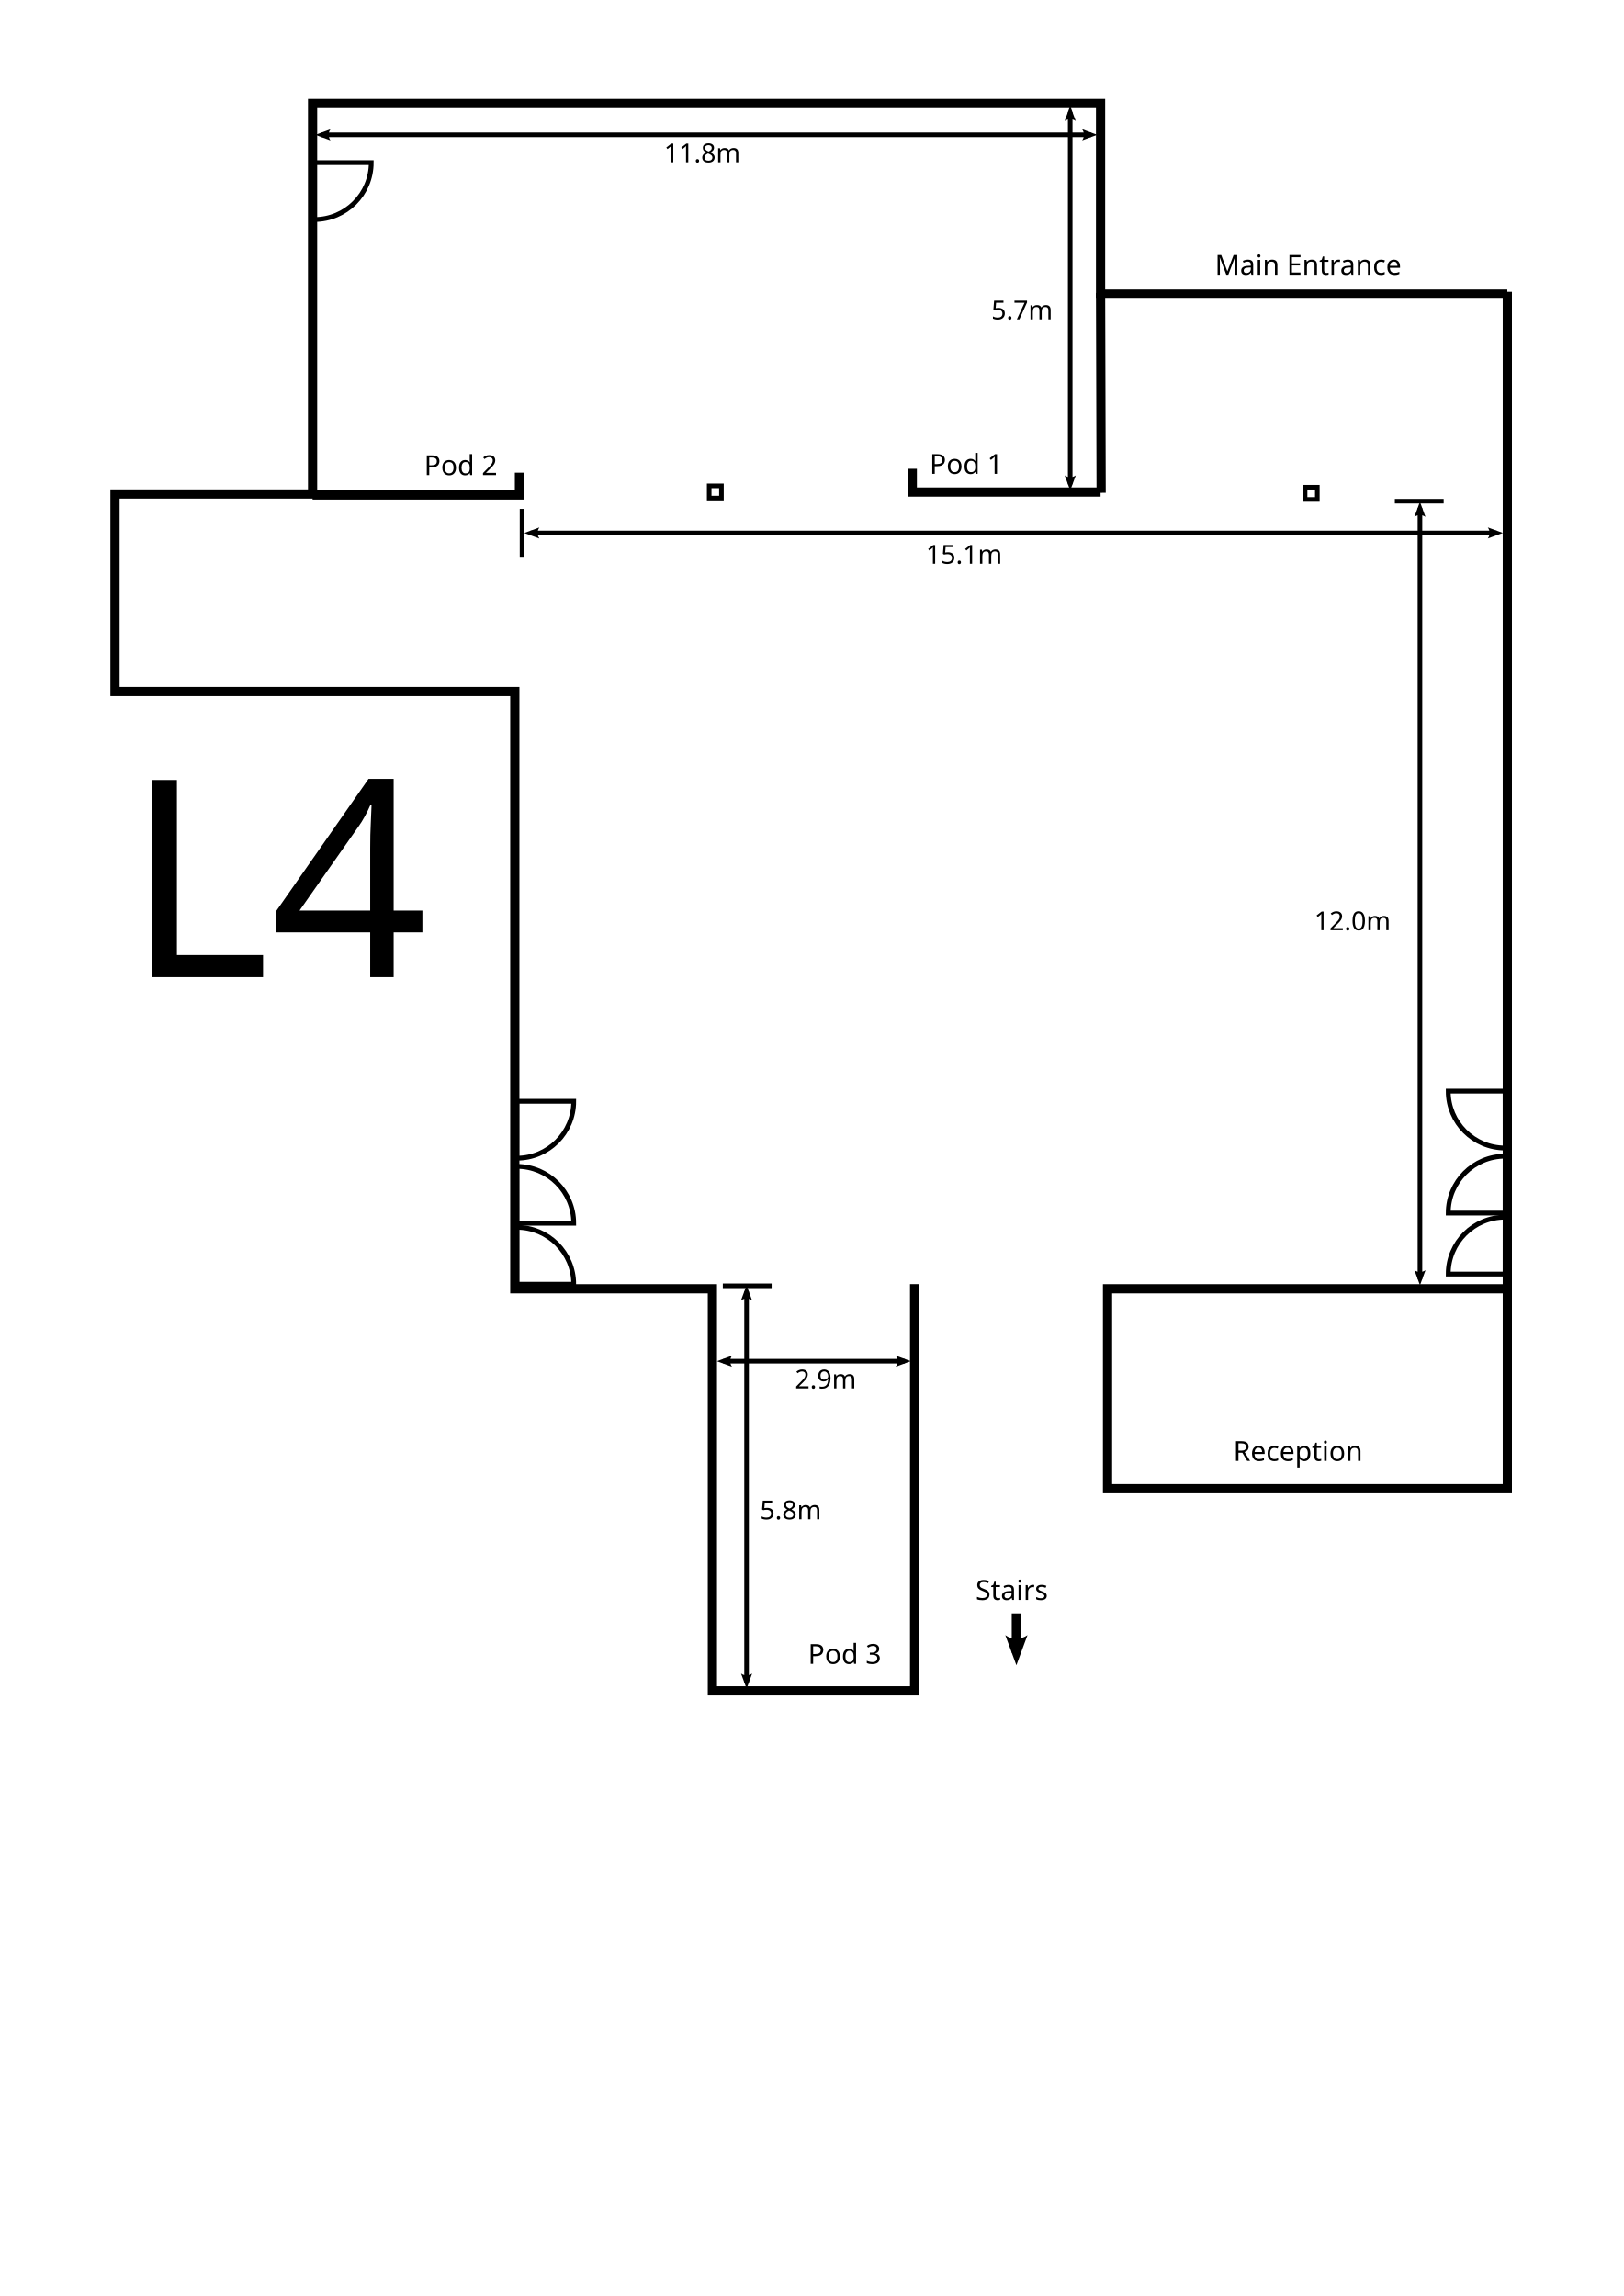
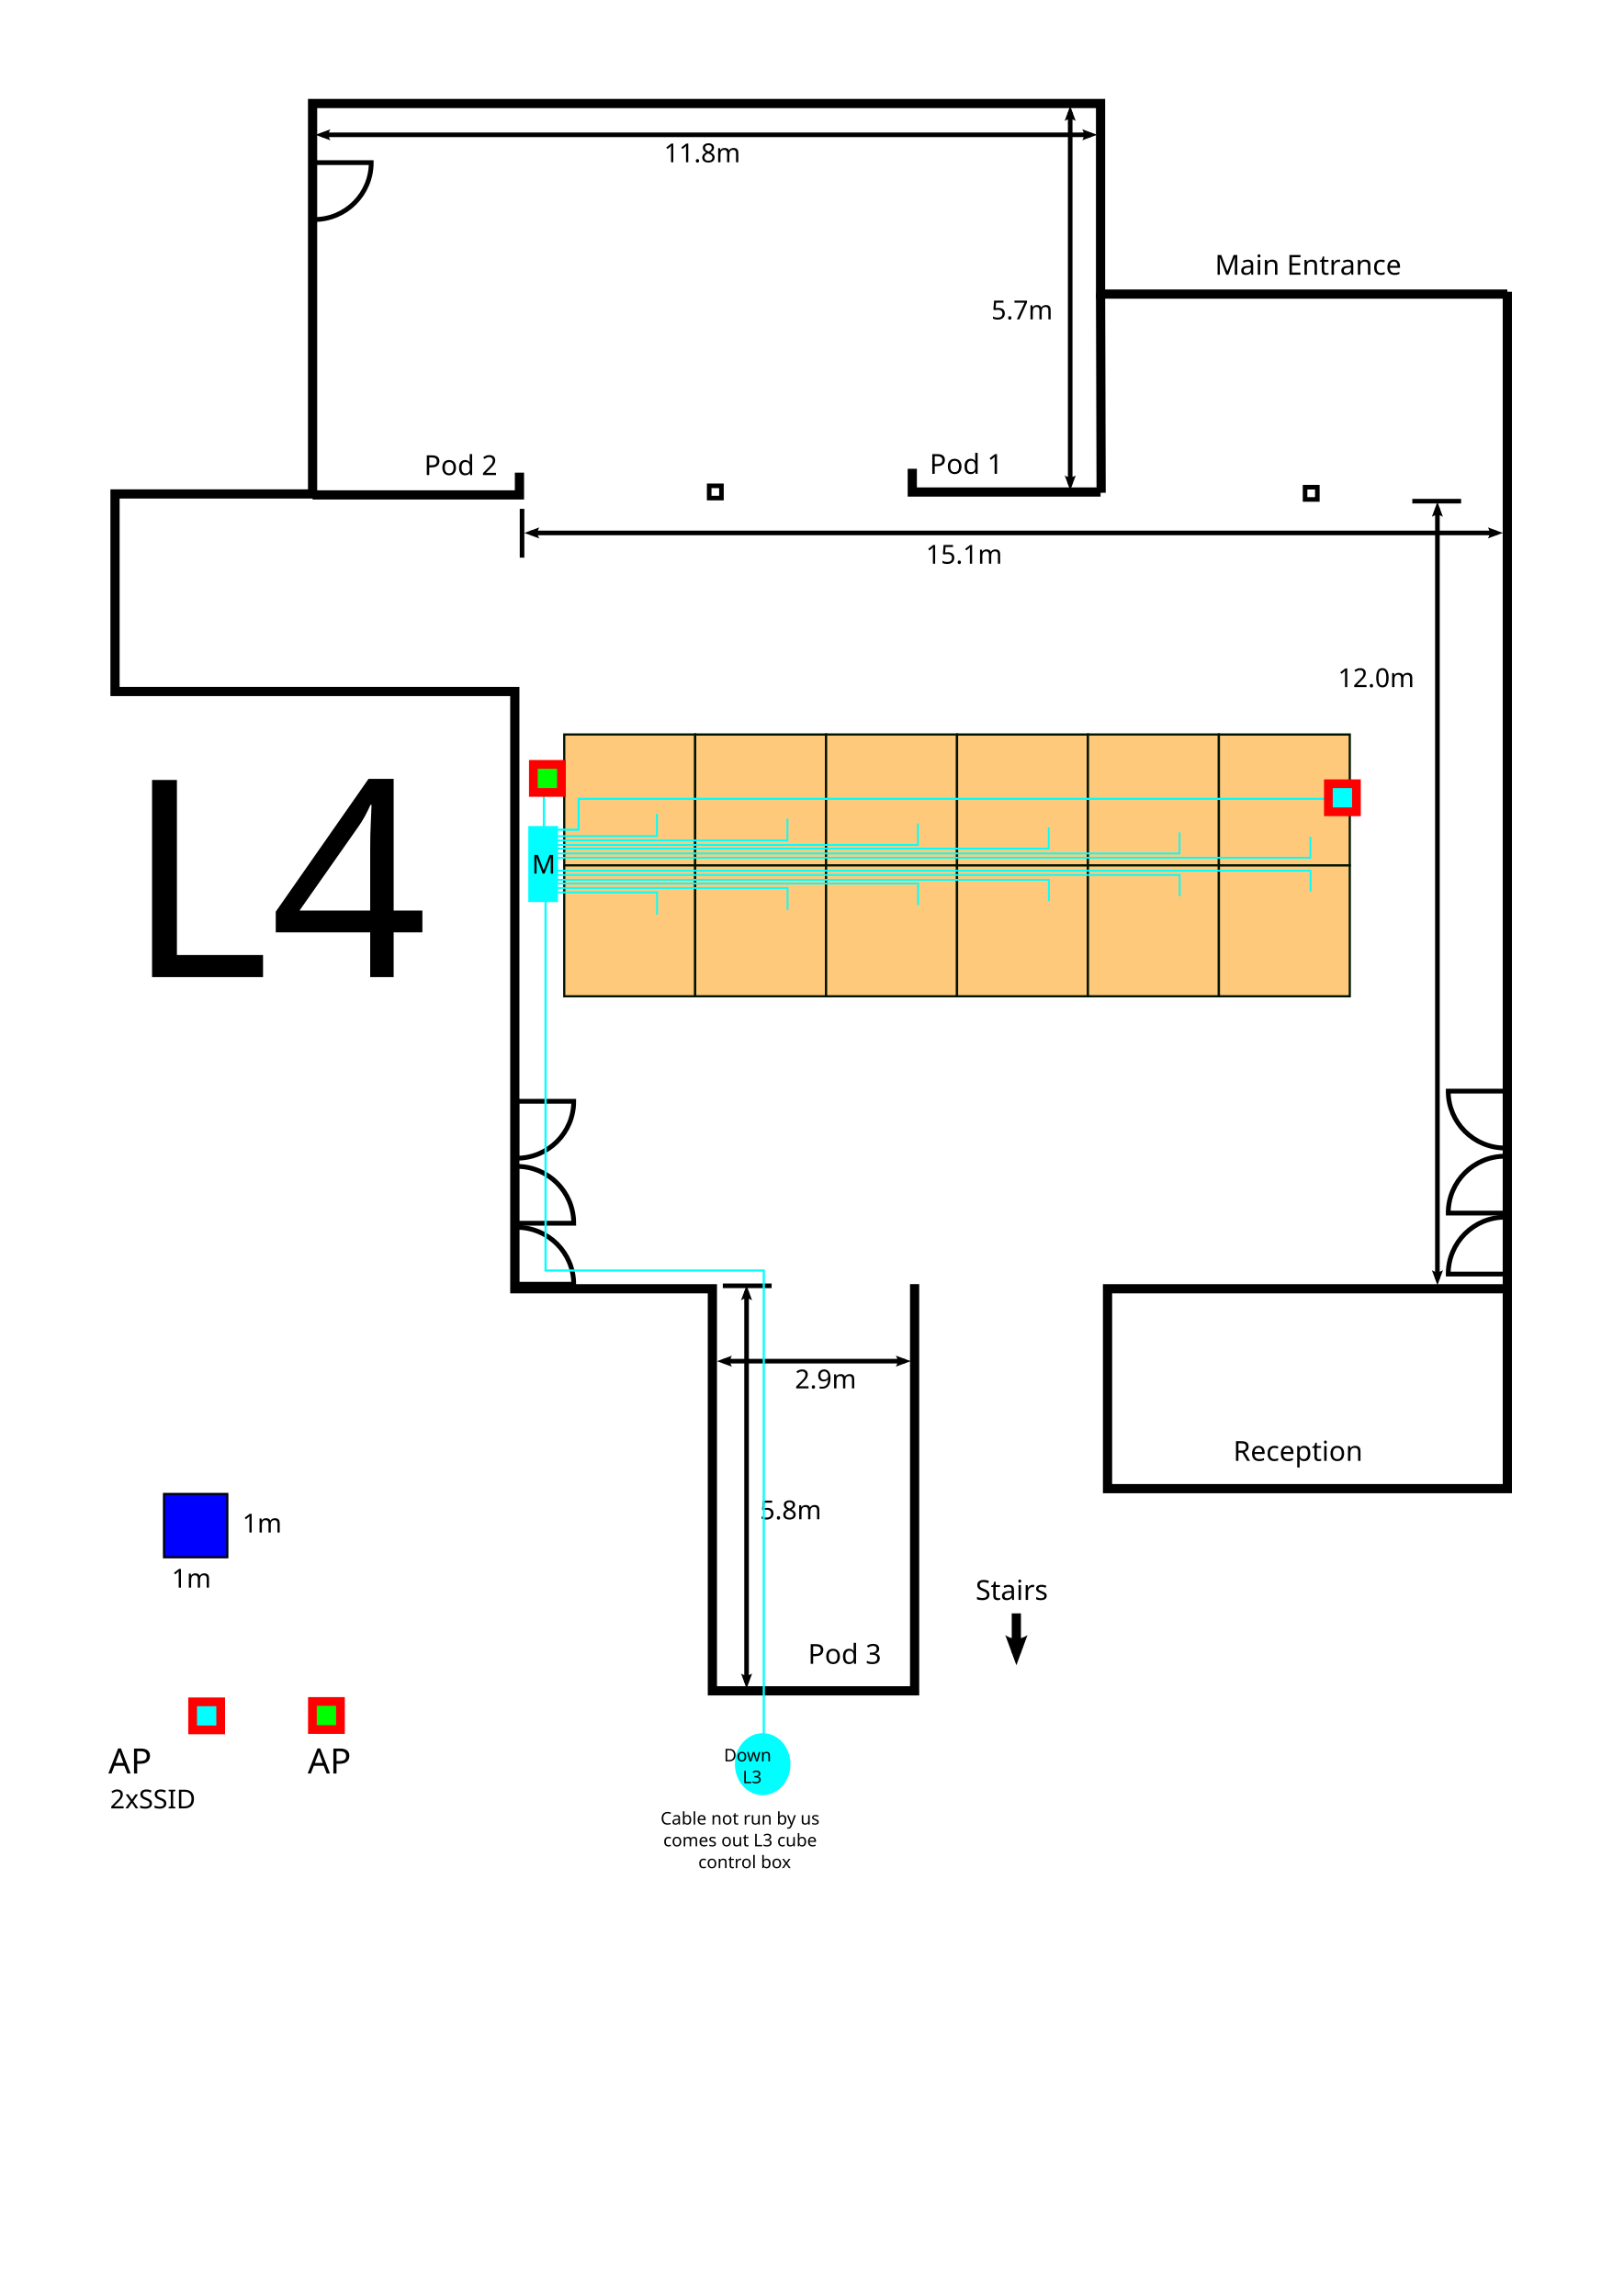
<svg xmlns="http://www.w3.org/2000/svg" width="744.094" height="1052.362" id="svg7084" version="1.1">
  <defs id="defs7086">
    <marker orient="auto" refY="0" refX="0" id="Arrow2Send" style="overflow:visible">
      <path id="path7634" style="fill-rule:evenodd;stroke-width:0.625;stroke-linejoin:round" d="M 8.719,4.034 -2.207,0.016 8.719,-4.002 c -1.745,2.372 -1.735,5.617 -6e-7,8.035 z" transform="matrix(-0.3,0,0,-0.3,0.69,0)" />
    </marker>
    <marker orient="auto" refY="0" refX="0" id="Arrow2Sstart" style="overflow:visible">
      <path id="path7221" style="fill-rule:evenodd;stroke-width:0.625;stroke-linejoin:round" d="M 8.719,4.034 -2.207,0.016 8.719,-4.002 c -1.745,2.372 -1.735,5.617 -6e-7,8.035 z" transform="matrix(0.3,0,0,0.3,-0.69,0)" />
    </marker>
    <marker orient="auto" refY="0" refX="0" id="marker8237" style="overflow:visible">
      <path id="path8239" style="fill-rule:evenodd;stroke-width:0.625;stroke-linejoin:round" d="M 8.719,4.034 -2.207,0.016 8.719,-4.002 c -1.745,2.372 -1.735,5.617 -6e-7,8.035 z" transform="matrix(-0.3,0,0,-0.3,0.69,0)" />
    </marker>
    <marker orient="auto" refY="0" refX="0" id="marker8241" style="overflow:visible">
      <path id="path8243" style="fill-rule:evenodd;stroke-width:0.625;stroke-linejoin:round" d="M 8.719,4.034 -2.207,0.016 8.719,-4.002 c -1.745,2.372 -1.735,5.617 -6e-7,8.035 z" transform="matrix(0.3,0,0,0.3,-0.69,0)" />
    </marker>
    <marker orient="auto" refY="0" refX="0" id="marker8245" style="overflow:visible">
      <path id="path8247" style="fill-rule:evenodd;stroke-width:0.625;stroke-linejoin:round" d="M 8.719,4.034 -2.207,0.016 8.719,-4.002 c -1.745,2.372 -1.735,5.617 -6e-7,8.035 z" transform="matrix(-0.3,0,0,-0.3,0.69,0)" />
    </marker>
    <marker orient="auto" refY="0" refX="0" id="marker8249" style="overflow:visible">
      <path id="path8251" style="fill-rule:evenodd;stroke-width:0.625;stroke-linejoin:round" d="M 8.719,4.034 -2.207,0.016 8.719,-4.002 c -1.745,2.372 -1.735,5.617 -6e-7,8.035 z" transform="matrix(0.3,0,0,0.3,-0.69,0)" />
    </marker>
    <marker orient="auto" refY="0" refX="0" id="marker8253" style="overflow:visible">
      <path id="path8255" style="fill-rule:evenodd;stroke-width:0.625;stroke-linejoin:round" d="M 8.719,4.034 -2.207,0.016 8.719,-4.002 c -1.745,2.372 -1.735,5.617 -6e-7,8.035 z" transform="matrix(-0.3,0,0,-0.3,0.69,0)" />
    </marker>
    <marker orient="auto" refY="0" refX="0" id="marker8257" style="overflow:visible">
      <path id="path8259" style="fill-rule:evenodd;stroke-width:0.625;stroke-linejoin:round" d="M 8.719,4.034 -2.207,0.016 8.719,-4.002 c -1.745,2.372 -1.735,5.617 -6e-7,8.035 z" transform="matrix(0.3,0,0,0.3,-0.69,0)" />
    </marker>
    <marker orient="auto" refY="0" refX="0" id="marker8261" style="overflow:visible">
      <path id="path8263" style="fill-rule:evenodd;stroke-width:0.625;stroke-linejoin:round" d="M 8.719,4.034 -2.207,0.016 8.719,-4.002 c -1.745,2.372 -1.735,5.617 -6e-7,8.035 z" transform="matrix(-0.3,0,0,-0.3,0.69,0)" />
    </marker>
    <marker orient="auto" refY="0" refX="0" id="marker8265" style="overflow:visible">
      <path id="path8267" style="fill-rule:evenodd;stroke-width:0.625;stroke-linejoin:round" d="M 8.719,4.034 -2.207,0.016 8.719,-4.002 c -1.745,2.372 -1.735,5.617 -6e-7,8.035 z" transform="matrix(0.3,0,0,0.3,-0.69,0)" />
    </marker>
    <marker orient="auto" refY="0" refX="0" id="marker8269" style="overflow:visible">
      <path id="path8271" style="fill-rule:evenodd;stroke-width:0.625;stroke-linejoin:round" d="M 8.719,4.034 -2.207,0.016 8.719,-4.002 c -1.745,2.372 -1.735,5.617 -6e-7,8.035 z" transform="matrix(-0.3,0,0,-0.3,0.69,0)" />
    </marker>
    <marker orient="auto" refY="0" refX="0" id="marker8273" style="overflow:visible">
      <path id="path8275" style="fill-rule:evenodd;stroke-width:0.625;stroke-linejoin:round" d="M 8.719,4.034 -2.207,0.016 8.719,-4.002 c -1.745,2.372 -1.735,5.617 -6e-7,8.035 z" transform="matrix(0.3,0,0,0.3,-0.69,0)" />
    </marker>
    <marker orient="auto" refY="0" refX="0" id="marker8277" style="overflow:visible">
      <path id="path8279" style="fill-rule:evenodd;stroke-width:0.625;stroke-linejoin:round" d="M 8.719,4.034 -2.207,0.016 8.719,-4.002 c -1.745,2.372 -1.735,5.617 -6e-7,8.035 z" transform="matrix(-0.3,0,0,-0.3,0.69,0)" />
    </marker>
  </defs>
  <g id="layer1" transform="translate(0,-2.5390623e-6)">
    <path style="fill:none;stroke:#000000;stroke-width:4.218px;stroke-linecap:butt;stroke-linejoin:miter;stroke-opacity:1;display:inline" d="m 690.765,134.791 -186.411,0 0,-87.347 -361.106,0 0,178.955 -90.543,0 0,90.543 183.216,0 0,273.759 90.543,0 0,184.281 92.673,0 0,-186.412" id="path7061" />
    <path style="fill:none;stroke:#000000;stroke-width:4.218px;stroke-linecap:butt;stroke-linejoin:miter;stroke-opacity:1;display:inline" d="m 690.765,133.726 0,548.583 -183.216,0 0,-91.608 184.281,0" id="path7063" />
    <path style="fill:none;stroke:#000000;stroke-width:4.218px;stroke-linecap:butt;stroke-linejoin:miter;stroke-opacity:1;display:inline" d="m 143.247,226.84 94.804,0 0,-10.2" id="path7065" />
    <path style="fill:none;stroke:#000000;stroke-width:4.218px;stroke-linecap:butt;stroke-linejoin:miter;stroke-opacity:1;display:inline" d="m 418.072,214.864 0,10.652 86.282,0" id="path7069" />
    <path style="fill:none;stroke:#000000;stroke-width:0.5;stroke-miterlimit:4;stroke-opacity:1;stroke-dasharray:none;display:inline" id="path7093" d="m 640.689,320.633 a 5.935,5.935 0 0 1 -5.937,5.935 l 0.003,-5.935 z" transform="matrix(4.393598,0,0,-4.393598,-2552.015,1969.413)" />
    <path transform="matrix(4.393598,0,0,4.393598,-2552.015,-903.9537)" d="m 640.689,320.633 a 5.935,5.935 0 0 1 -5.937,5.935 l 0.003,-5.935 z" id="path7095" style="fill:none;stroke:#000000;stroke-width:0.5;stroke-miterlimit:4;stroke-opacity:1;stroke-dasharray:none;display:inline" />
    <path transform="matrix(4.393598,0,0,-4.393598,-2552.015,1997.357)" d="m 640.689,320.633 a 5.935,5.935 0 0 1 -5.937,5.935 l 0.003,-5.935 z" id="path7097" style="fill:none;stroke:#000000;stroke-width:0.5;stroke-miterlimit:4;stroke-opacity:1;stroke-dasharray:none;display:inline" />
    <path style="fill:none;stroke:#000000;stroke-width:0.5;stroke-miterlimit:4;stroke-opacity:1;stroke-dasharray:none;display:inline" id="path7099" d="m 640.689,320.633 a 5.935,5.935 0 0 1 -5.937,5.935 l 0.003,-5.935 z" transform="matrix(4.393598,0,0,4.393598,-2644.811,-1334.191)" />
    <path transform="matrix(-4.393598,0,0,-4.393598,3478.61,1964.743)" d="m 640.689,320.633 a 5.935,5.935 0 0 1 -5.937,5.935 l 0.003,-5.935 z" id="path7101" style="fill:none;stroke:#000000;stroke-width:0.5;stroke-miterlimit:4;stroke-opacity:1;stroke-dasharray:none;display:inline" />
    <path style="fill:none;stroke:#000000;stroke-width:0.5;stroke-miterlimit:4;stroke-opacity:1;stroke-dasharray:none;display:inline" id="path7103" d="m 640.689,320.633 a 5.935,5.935 0 0 1 -5.937,5.935 l 0.003,-5.935 z" transform="matrix(-4.393598,0,0,4.393598,3478.61,-908.6236)" />
    <path style="fill:none;stroke:#000000;stroke-width:0.5;stroke-miterlimit:4;stroke-opacity:1;stroke-dasharray:none;display:inline" id="path7105" d="m 640.689,320.633 a 5.935,5.935 0 0 1 -5.937,5.935 l 0.003,-5.935 z" transform="matrix(-4.393598,0,0,-4.393598,3478.61,1992.687)" />
    <path style="fill:none;stroke:#000000;stroke-width:4.218px;stroke-linecap:butt;stroke-linejoin:miter;stroke-opacity:1;display:inline" d="m 504.354,134.258 0.266,91.608" id="path7071" />
-     <path style="fill:none;stroke:#000000;stroke-width:2.109;stroke-linecap:butt;stroke-linejoin:miter;stroke-miterlimit:4;stroke-opacity:1;stroke-dasharray:none;marker-start:url(#Arrow2Sstart);marker-end:url(#Arrow2Send);display:inline" d="m 650.725,232.831 0,353.414" id="path7820" />
-     <path id="path8199" d="m 639.219,229.711 22.369,0" style="fill:none;stroke:#000000;stroke-width:2.109;stroke-linecap:butt;stroke-linejoin:miter;stroke-miterlimit:4;stroke-opacity:1;stroke-dasharray:none;display:inline" />
+     <path style="fill:none;stroke:#000000;stroke-width:2.109;stroke-linecap:butt;stroke-linejoin:miter;stroke-miterlimit:4;stroke-opacity:1;stroke-dasharray:none;marker-start:url(#Arrow2Sstart);marker-end:url(#Arrow2Send);display:inline" d="m 658.725,232.831 0,353.414" id="path7820" />
+     <path id="path8199" d="m 647.219,229.711 22.369,0" style="fill:none;stroke:#000000;stroke-width:2.109;stroke-linecap:butt;stroke-linejoin:miter;stroke-miterlimit:4;stroke-opacity:1;stroke-dasharray:none;display:inline" />
    <path id="path8201" d="m 685.874,244.263 -442.744,0" style="fill:none;stroke:#000000;stroke-width:2.109;stroke-linecap:butt;stroke-linejoin:miter;stroke-miterlimit:4;stroke-opacity:1;stroke-dasharray:none;marker-start:url(#Arrow2Sstart);marker-end:url(#Arrow2Send);display:inline" />
    <path id="path8203" d="m 239.237,255.593 0,-22.369" style="fill:none;stroke:#000000;stroke-width:2.109;stroke-linecap:butt;stroke-linejoin:miter;stroke-miterlimit:4;stroke-opacity:1;stroke-dasharray:none;display:inline" />
    <path id="path8205" d="m 490.441,51.396 0,170.549" style="fill:none;stroke:#000000;stroke-width:2.109;stroke-linecap:butt;stroke-linejoin:miter;stroke-miterlimit:4;stroke-opacity:1;stroke-dasharray:none;marker-start:url(#Arrow2Sstart);marker-end:url(#Arrow2Send);display:inline" />
    <path style="fill:none;stroke:#000000;stroke-width:2.109;stroke-linecap:butt;stroke-linejoin:miter;stroke-miterlimit:4;stroke-opacity:1;stroke-dasharray:none;marker-start:url(#Arrow2Sstart);marker-end:url(#Arrow2Send);display:inline" d="m 499.966,61.789 -352.581,0" id="path8207" />
    <path style="fill:none;stroke:#000000;stroke-width:2.109;stroke-linecap:butt;stroke-linejoin:miter;stroke-miterlimit:4;stroke-opacity:1;stroke-dasharray:none;marker-start:url(#Arrow2Sstart);marker-end:url(#Arrow2Send);display:inline" d="m 414.549,623.884 -83.144,0" id="path8209" />
    <path id="path8211" d="m 342.13,591.954 0,179.152" style="fill:none;stroke:#000000;stroke-width:2.109;stroke-linecap:butt;stroke-linejoin:miter;stroke-miterlimit:4;stroke-opacity:1;stroke-dasharray:none;marker-start:url(#Arrow2Sstart);marker-end:url(#Arrow2Send);display:inline" />
    <path style="fill:none;stroke:#000000;stroke-width:2.109;stroke-linecap:butt;stroke-linejoin:miter;stroke-miterlimit:4;stroke-opacity:1;stroke-dasharray:none;display:inline" d="m 331.248,589.342 22.369,0" id="path8213" />
    <rect style="fill:none;stroke:#000000;stroke-width:2.109;stroke-miterlimit:4;stroke-opacity:1;stroke-dasharray:none;display:inline" id="rect8215" width="5.614" height="5.614" x="325.001" y="222.676" />
    <rect y="223.299" x="598.073" height="5.614" width="5.614" id="rect8217" style="fill:none;stroke:#000000;stroke-width:2.109;stroke-miterlimit:4;stroke-opacity:1;stroke-dasharray:none;display:inline" />
    <text xml:space="preserve" style="font-size:168.721px;font-style:normal;font-weight:normal;line-height:125%;letter-spacing:0px;word-spacing:0px;fill:#000000;fill-opacity:1;stroke:none;display:inline;font-family:Sans" x="57.408" y="447.853" id="text8219">
      <tspan id="tspan8221" x="57.408" y="447.853" style="font-size:126.54px">L4</tspan>
    </text>
    <text xml:space="preserve" style="font-size:168.721px;font-style:normal;font-weight:normal;line-height:125%;letter-spacing:0px;word-spacing:0px;fill:#000000;fill-opacity:1;stroke:none;font-family:Sans" x="370.283" y="762.614" id="text7159">
      <tspan id="tspan7161" x="370.283" y="762.614" style="font-size:12.654px">Pod 3</tspan>
    </text>
    <text id="text7163" y="217.186" x="426.003" style="font-size:168.721px;font-style:normal;font-weight:normal;line-height:125%;letter-spacing:0px;word-spacing:0px;fill:#000000;fill-opacity:1;stroke:none;font-family:Sans" xml:space="preserve">
      <tspan style="font-size:12.654px" y="217.186" x="426.003" id="tspan7165">Pod 1</tspan>
    </text>
    <text xml:space="preserve" style="font-size:168.721px;font-style:normal;font-weight:normal;line-height:125%;letter-spacing:0px;word-spacing:0px;fill:#000000;fill-opacity:1;stroke:none;font-family:Sans" x="194.35" y="217.741" id="text7167">
      <tspan id="tspan7169" x="194.35" y="217.741" style="font-size:12.654px">Pod 2</tspan>
      <tspan x="194.35" y="233.559" style="font-size:12.654px" id="tspan7171" />
    </text>
    <text xml:space="preserve" style="font-size:168.721px;font-style:normal;font-weight:normal;line-height:125%;letter-spacing:0px;word-spacing:0px;fill:#000000;fill-opacity:1;stroke:none;font-family:Sans" x="556.748" y="125.912" id="text7173">
      <tspan id="tspan7175" x="556.748" y="125.912" style="font-size:12.654px">Main Entrance</tspan>
    </text>
    <text id="text7177" y="669.584" x="565.184" style="font-size:168.721px;font-style:normal;font-weight:normal;line-height:125%;letter-spacing:0px;word-spacing:0px;fill:#000000;fill-opacity:1;stroke:none;font-family:Sans" xml:space="preserve">
      <tspan style="font-size:12.654px" y="669.584" x="565.184" id="tspan7179">Reception</tspan>
    </text>
    <text id="text7181" y="733.306" x="447.079" style="font-size:168.721px;font-style:normal;font-weight:normal;line-height:125%;letter-spacing:0px;word-spacing:0px;fill:#000000;fill-opacity:1;stroke:none;font-family:Sans" xml:space="preserve">
      <tspan style="font-size:12.654px" y="733.306" x="447.079" id="tspan7183">Stairs</tspan>
    </text>
    <path style="fill:none;stroke:#000000;stroke-width:4.218px;stroke-linecap:butt;stroke-linejoin:miter;stroke-opacity:1;marker-end:url(#Arrow2Send)" d="m 465.759,739.483 0,18.077" id="path7185" />
-     <text xml:space="preserve" style="font-size:12px;font-style:normal;font-weight:normal;line-height:125%;letter-spacing:0px;word-spacing:0px;fill:#000000;fill-opacity:1;stroke:none;font-family:Sans" x="602.286" y="426.362" id="text8455">
-       <tspan id="tspan8457" x="602.286" y="426.362" style="font-size:12px">12.0m</tspan>
+     <text xml:space="preserve" style="font-size:12px;font-style:normal;font-weight:normal;line-height:125%;letter-spacing:0px;word-spacing:0px;fill:#000000;fill-opacity:1;stroke:none;font-family:Sans" x="613.143" y="314.934" id="text8455">
+       <tspan id="tspan8457" x="613.143" y="314.934" style="font-size:12px">12.0m</tspan>
    </text>
    <text id="text8459" y="258.362" x="424.286" style="font-size:12px;font-style:normal;font-weight:normal;line-height:125%;letter-spacing:0px;word-spacing:0px;fill:#000000;fill-opacity:1;stroke:none;font-family:Sans" xml:space="preserve">
      <tspan style="font-size:12px" y="258.362" x="424.286" id="tspan8485">15.1m</tspan>
    </text>
    <text xml:space="preserve" style="font-size:12px;font-style:normal;font-weight:normal;line-height:125%;letter-spacing:0px;word-spacing:0px;fill:#000000;fill-opacity:1;stroke:none;font-family:Sans" x="454.286" y="146.362" id="text8463">
      <tspan id="tspan8465" x="454.286" y="146.362" style="font-size:12px">5.7m</tspan>
    </text>
    <text id="text8467" y="74.362" x="304.286" style="font-size:12px;font-style:normal;font-weight:normal;line-height:125%;letter-spacing:0px;word-spacing:0px;fill:#000000;fill-opacity:1;stroke:none;font-family:Sans" xml:space="preserve">
      <tspan style="font-size:12px" y="74.362" x="304.286" id="tspan8469">11.8m</tspan>
    </text>
    <text id="text8471" y="636.362" x="364.286" style="font-size:12px;font-style:normal;font-weight:normal;line-height:125%;letter-spacing:0px;word-spacing:0px;fill:#000000;fill-opacity:1;stroke:none;font-family:Sans" xml:space="preserve">
      <tspan style="font-size:12px" y="636.362" x="364.286" id="tspan8473">2.9m</tspan>
    </text>
    <text xml:space="preserve" style="font-size:12px;font-style:normal;font-weight:normal;line-height:125%;letter-spacing:0px;word-spacing:0px;fill:#000000;fill-opacity:1;stroke:none;font-family:Sans" x="348.286" y="696.362" id="text8475">
      <tspan id="tspan8477" x="348.286" y="696.362" style="font-size:12px">5.8m</tspan>
    </text>
  </g>
+   <g id="layer3">
+     <g style="display:inline" id="g4334" transform="translate(18.07145,14.78573)">
+       <rect transform="matrix(0,-1,1,0,0,0)" y="240.502" x="-381.86" height="59.995" width="59.995" id="rect75993-5-0-1-6" style="fill:#ffc97c;fill-opacity:1;stroke:#001500;stroke-width:1.005;stroke-miterlimit:4;stroke-opacity:1;stroke-dasharray:none;stroke-dashoffset:0" />
+       <rect transform="matrix(0,-1,1,0,0,0)" y="300.508" x="-381.854" height="59.983" width="59.983" id="rect75993-5-0-1-6-1" style="fill:#ffc97c;fill-opacity:1;stroke:#001500;stroke-width:1.017;stroke-miterlimit:4;stroke-opacity:1;stroke-dasharray:none;stroke-dashoffset:0" />
+       <rect transform="matrix(0,-1,1,0,0,0)" y="360.502" x="-381.86" height="59.995" width="59.995" id="rect75993-5-0-1-6-8" style="fill:#ffc97c;fill-opacity:1;stroke:#001500;stroke-width:1.005;stroke-miterlimit:4;stroke-opacity:1;stroke-dasharray:none;stroke-dashoffset:0" />
+       <rect transform="matrix(0,-1,1,0,0,0)" y="420.508" x="-381.854" height="59.983" width="59.983" id="rect75993-5-0-1-6-1-3" style="fill:#ffc97c;fill-opacity:1;stroke:#001500;stroke-width:1.017;stroke-miterlimit:4;stroke-opacity:1;stroke-dasharray:none;stroke-dashoffset:0" />
+       <rect transform="matrix(0,-1,1,0,0,0)" y="480.502" x="-381.86" height="59.995" width="59.995" id="rect75993-5-0-1-6-8-2" style="fill:#ffc97c;fill-opacity:1;stroke:#001500;stroke-width:1.005;stroke-miterlimit:4;stroke-opacity:1;stroke-dasharray:none;stroke-dashoffset:0" />
+       <rect transform="matrix(0,-1,1,0,0,0)" y="540.508" x="-381.854" height="59.983" width="59.983" id="rect75993-5-0-1-6-1-3-9" style="fill:#ffc97c;fill-opacity:1;stroke:#001500;stroke-width:1.017;stroke-miterlimit:4;stroke-opacity:1;stroke-dasharray:none;stroke-dashoffset:0" />
+       <rect transform="matrix(0,-1,1,0,0,0)" y="240.502" x="-441.86" height="59.995" width="59.995" id="rect75993-5-0-1-6-9" style="fill:#ffc97c;fill-opacity:1;stroke:#001500;stroke-width:1.005;stroke-miterlimit:4;stroke-opacity:1;stroke-dasharray:none;stroke-dashoffset:0" />
+       <rect transform="matrix(0,-1,1,0,0,0)" y="300.508" x="-441.854" height="59.983" width="59.983" id="rect75993-5-0-1-6-1-7" style="fill:#ffc97c;fill-opacity:1;stroke:#001500;stroke-width:1.017;stroke-miterlimit:4;stroke-opacity:1;stroke-dasharray:none;stroke-dashoffset:0" />
+       <rect transform="matrix(0,-1,1,0,0,0)" y="360.502" x="-441.86" height="59.995" width="59.995" id="rect75993-5-0-1-6-8-5" style="fill:#ffc97c;fill-opacity:1;stroke:#001500;stroke-width:1.005;stroke-miterlimit:4;stroke-opacity:1;stroke-dasharray:none;stroke-dashoffset:0" />
+       <rect transform="matrix(0,-1,1,0,0,0)" y="420.508" x="-441.854" height="59.983" width="59.983" id="rect75993-5-0-1-6-1-3-6" style="fill:#ffc97c;fill-opacity:1;stroke:#001500;stroke-width:1.017;stroke-miterlimit:4;stroke-opacity:1;stroke-dasharray:none;stroke-dashoffset:0" />
+       <rect transform="matrix(0,-1,1,0,0,0)" y="480.502" x="-441.86" height="59.995" width="59.995" id="rect75993-5-0-1-6-8-2-4" style="fill:#ffc97c;fill-opacity:1;stroke:#001500;stroke-width:1.005;stroke-miterlimit:4;stroke-opacity:1;stroke-dasharray:none;stroke-dashoffset:0" />
+       <rect transform="matrix(0,-1,1,0,0,0)" y="540.508" x="-441.854" height="59.983" width="59.983" id="rect75993-5-0-1-6-1-3-9-0" style="fill:#ffc97c;fill-opacity:1;stroke:#001500;stroke-width:1.017;stroke-miterlimit:4;stroke-opacity:1;stroke-dasharray:none;stroke-dashoffset:0" />
+     </g>
+   </g>
+   <g id="layer4">
+     <path style="fill:none;stroke:#00ffff;stroke-width:0.843;stroke-linecap:butt;stroke-linejoin:miter;stroke-miterlimit:4;stroke-opacity:1;stroke-dasharray:none" d="m 251.515,393.138 348.997,0 0,-9.593" id="path4348-8" />
+     <path style="fill:none;stroke:#00ffff;stroke-width:0.843;stroke-linecap:butt;stroke-linejoin:miter;stroke-miterlimit:4;stroke-opacity:1;stroke-dasharray:none" d="m 251.472,391.181 289.083,0 0,-9.679" id="path4348-8-9" />
+     <path style="fill:none;stroke:#00ffff;stroke-width:0.843;stroke-linecap:butt;stroke-linejoin:miter;stroke-miterlimit:4;stroke-opacity:1;stroke-dasharray:none" d="m 251.424,388.956 229.179,0 0,-9.776" id="path4348-8-9-9" />
+     <path style="fill:none;stroke:#00ffff;stroke-width:0.843;stroke-linecap:butt;stroke-linejoin:miter;stroke-miterlimit:4;stroke-opacity:1;stroke-dasharray:none" d="m 251.368,387.285 169.291,0 0,-9.887" id="path4348-8-9-9-3" />
+     <path style="fill:none;stroke:#00ffff;stroke-width:0.843;stroke-linecap:butt;stroke-linejoin:miter;stroke-miterlimit:4;stroke-opacity:1;stroke-dasharray:none" d="m 251.435,385.218 109.426,0 0,-10.022" id="path4348-8-9-9-3-4" />
+     <path style="fill:none;stroke:#00ffff;stroke-width:0.843;stroke-linecap:butt;stroke-linejoin:miter;stroke-miterlimit:4;stroke-opacity:1;stroke-dasharray:none" d="m 251.435,383.218 49.61,0 0,-10.206" id="path4348-8-9-9-3-44" />
+     <path style="fill:none;stroke:#00ffff;stroke-width:0.843;stroke-linecap:butt;stroke-linejoin:miter;stroke-miterlimit:4;stroke-opacity:1;stroke-dasharray:none" d="m 251.582,399.091 348.997,0 0,9.593" id="path4348-8-2" />
+     <path style="fill:none;stroke:#00ffff;stroke-width:0.843;stroke-linecap:butt;stroke-linejoin:miter;stroke-miterlimit:4;stroke-opacity:1;stroke-dasharray:none" d="m 251.539,401.048 289.083,0 0,9.679" id="path4348-8-9-5" />
+     <path style="fill:none;stroke:#00ffff;stroke-width:0.843;stroke-linecap:butt;stroke-linejoin:miter;stroke-miterlimit:4;stroke-opacity:1;stroke-dasharray:none" d="m 251.491,403.273 229.179,0 0,9.776" id="path4348-8-9-9-1" />
+     <path style="fill:none;stroke:#00ffff;stroke-width:0.843;stroke-linecap:butt;stroke-linejoin:miter;stroke-miterlimit:4;stroke-opacity:1;stroke-dasharray:none" d="m 251.435,404.945 169.291,0 0,9.887" id="path4348-8-9-9-3-0" />
+     <path style="fill:none;stroke:#00ffff;stroke-width:0.843;stroke-linecap:butt;stroke-linejoin:miter;stroke-miterlimit:4;stroke-opacity:1;stroke-dasharray:none" d="m 251.502,407.011 109.426,0 0,10.022" id="path4348-8-9-9-3-4-1" />
+     <path style="fill:none;stroke:#00ffff;stroke-width:0.843;stroke-linecap:butt;stroke-linejoin:miter;stroke-miterlimit:4;stroke-opacity:1;stroke-dasharray:none" d="m 251.502,409.011 49.61,0 0,10.206" id="path4348-8-9-9-3-44-4" />
+     <path style="fill:none;stroke:#00ffff;stroke-width:1px;stroke-linecap:butt;stroke-linejoin:miter;stroke-opacity:1" d="m 249.258,384.342 0,-21.718" id="path7066" />
+     <rect style="fill:#00ff00;fill-opacity:1;stroke:#ff0000;stroke-width:4;stroke-miterlimit:4;stroke-opacity:1;stroke-dasharray:none;display:inline" id="rect6637" width="12.857" height="12.857" x="244.421" y="350.346" />
+     <path style="fill:none;stroke:#00ffff;stroke-width:1px;stroke-linecap:butt;stroke-linejoin:miter;stroke-opacity:1" d="m 610.135,366.159 -344.967,0 0,14.142 -12.627,0" id="path7068" />
+     <rect style="fill:#00ffff;fill-opacity:1;stroke:#ff0000;stroke-width:4;stroke-miterlimit:4;stroke-opacity:1;stroke-dasharray:none;display:inline" id="rect6637-0-0" width="12.857" height="12.857" x="608.758" y="359.226" />
+     <path style="fill:none;stroke:#00ffff;stroke-width:1px;stroke-linecap:butt;stroke-linejoin:miter;stroke-opacity:1" d="m 250.016,409.091 0,173.241 100.005,0 0,192.434 0,25.159" id="path7373" />
+     <g transform="translate(1.013396,8.277112)" id="g7405">
+       <rect y="370.807" x="241.56" height="33.895" width="12.673" id="rect5393" style="fill:#00ffff;stroke:#00ffff;stroke-width:0.948;stroke-miterlimit:4;stroke-dasharray:none" />
+       <text id="text6925-9-7" y="392.129" x="242.717" style="font-size:40px;font-style:normal;font-weight:normal;line-height:125%;letter-spacing:0px;word-spacing:0px;fill:#000000;fill-opacity:1;stroke:none;display:inline;font-family:Sans" xml:space="preserve">
+         <tspan id="tspan6983" style="font-size:12px" y="392.129" x="242.717">M</tspan>
+       </text>
+     </g>
+     <path style="fill:#00ffff;fill-opacity:1;stroke:#00ffff;stroke-width:0;stroke-miterlimit:4;stroke-opacity:1;stroke-dasharray:none;display:inline" id="path7170" d="m 589.02,297.172 a 34.295,36.77 0 1 1 -68.589,0 34.295,36.77 0 1 1 68.589,0 z" transform="matrix(0.371134,0,0,0.3846154,143.6386,694.3092)" />
+     <text xml:space="preserve" style="font-size:8px;font-style:normal;font-weight:normal;line-height:125%;letter-spacing:0px;word-spacing:0px;fill:#000000;fill-opacity:1;stroke:none;display:inline;font-family:Sans" x="349.888" y="807.317" id="text6925-9-7-5">
+       <tspan x="349.888" y="807.317" style="font-size:8px;text-align:center;text-anchor:middle" id="tspan6983-2">Down</tspan>
+       <tspan x="349.888" y="817.317" style="font-size:8px;text-align:center;text-anchor:middle" id="tspan7193">L3</tspan>
+     </text>
+     <text xml:space="preserve" style="font-size:8px;font-style:normal;font-weight:normal;line-height:125%;letter-spacing:0px;word-spacing:0px;fill:#000000;fill-opacity:1;stroke:none;display:inline;font-family:Sans" x="346.437" y="836.265" id="text6925-9-7-5-7">
+       <tspan x="346.437" y="836.265" style="font-size:8px;text-align:center;text-anchor:middle" id="tspan7193-3">Cable not run by us</tspan>
+       <tspan x="346.437" y="846.265" style="font-size:8px;text-align:center;text-anchor:middle" id="tspan7469">comes out L3 cube</tspan>
+       <tspan x="346.437" y="856.265" style="font-size:8px;text-align:center;text-anchor:middle" id="tspan7473">control box</tspan>
+     </text>
+   </g>
+   <g id="layer2">
+     <text xml:space="preserve" style="font-size:40px;font-style:normal;font-weight:normal;line-height:125%;letter-spacing:0px;word-spacing:0px;fill:#000000;fill-opacity:1;stroke:none;display:inline;font-family:Sans" x="96.008" y="812.858" id="text6750">
+       <tspan id="tspan6752" x="96.008" y="812.858" style="font-size:16px;text-align:center;text-anchor:middle">AP</tspan>
+       <tspan x="96.008" y="828.871" id="tspan6754" style="font-size:12px;text-align:center;text-anchor:middle">2xSSID</tspan>
+     </text>
+     <text xml:space="preserve" style="font-size:40px;font-style:normal;font-weight:normal;line-height:125%;letter-spacing:0px;word-spacing:0px;fill:#000000;fill-opacity:1;stroke:none;display:inline;font-family:Sans" x="141.008" y="812.858" id="text6760">
+       <tspan id="tspan6762" x="141.008" y="812.858" style="font-size:16px">AP</tspan>
+     </text>
+     <rect style="fill:#00ffff;fill-opacity:1;stroke:#ff0000;stroke-width:4;stroke-miterlimit:4;stroke-opacity:1;stroke-dasharray:none;display:inline" id="rect6637-0" width="12.857" height="12.857" x="88.273" y="780.03" />
+     <rect style="fill:#00ff00;fill-opacity:1;stroke:#ff0000;stroke-width:4;stroke-miterlimit:4;stroke-opacity:1;stroke-dasharray:none;display:inline" id="rect6637-3" width="12.857" height="12.857" x="143.166" y="779.863" />
+     <g transform="translate(18.02426,77.10651)" id="g3156">
+       <rect y="607.632" x="57.127" height="29.032" width="29.032" id="rect3290" style="fill:#0000ff;fill-rule:evenodd;stroke:#000000;stroke-width:0.968px;stroke-linecap:butt;stroke-linejoin:miter;stroke-opacity:1;display:inline" transform="translate(0,-2.5390623e-6)" />
+       <text xml:space="preserve" style="font-size:12px;font-style:normal;font-weight:normal;line-height:125%;letter-spacing:0px;word-spacing:0px;fill:#000000;fill-opacity:1;stroke:none;display:inline;font-family:Sans" x="60.635" y="650.58" id="text8459-4" transform="translate(0,-2.5390623e-6)">
+         <tspan id="tspan3317" x="60.635" y="650.58" style="font-size:12px">1m</tspan>
+       </text>
+       <text xml:space="preserve" style="font-size:12px;font-style:normal;font-weight:normal;line-height:125%;letter-spacing:0px;word-spacing:0px;fill:#000000;fill-opacity:1;stroke:none;display:inline;font-family:Sans" x="93.043" y="625.308" id="text8459-4-9" transform="translate(0,-2.5390623e-6)">
+         <tspan id="tspan3317-5" x="93.043" y="625.308" style="font-size:12px">1m</tspan>
+       </text>
+     </g>
+   </g>
</svg>
